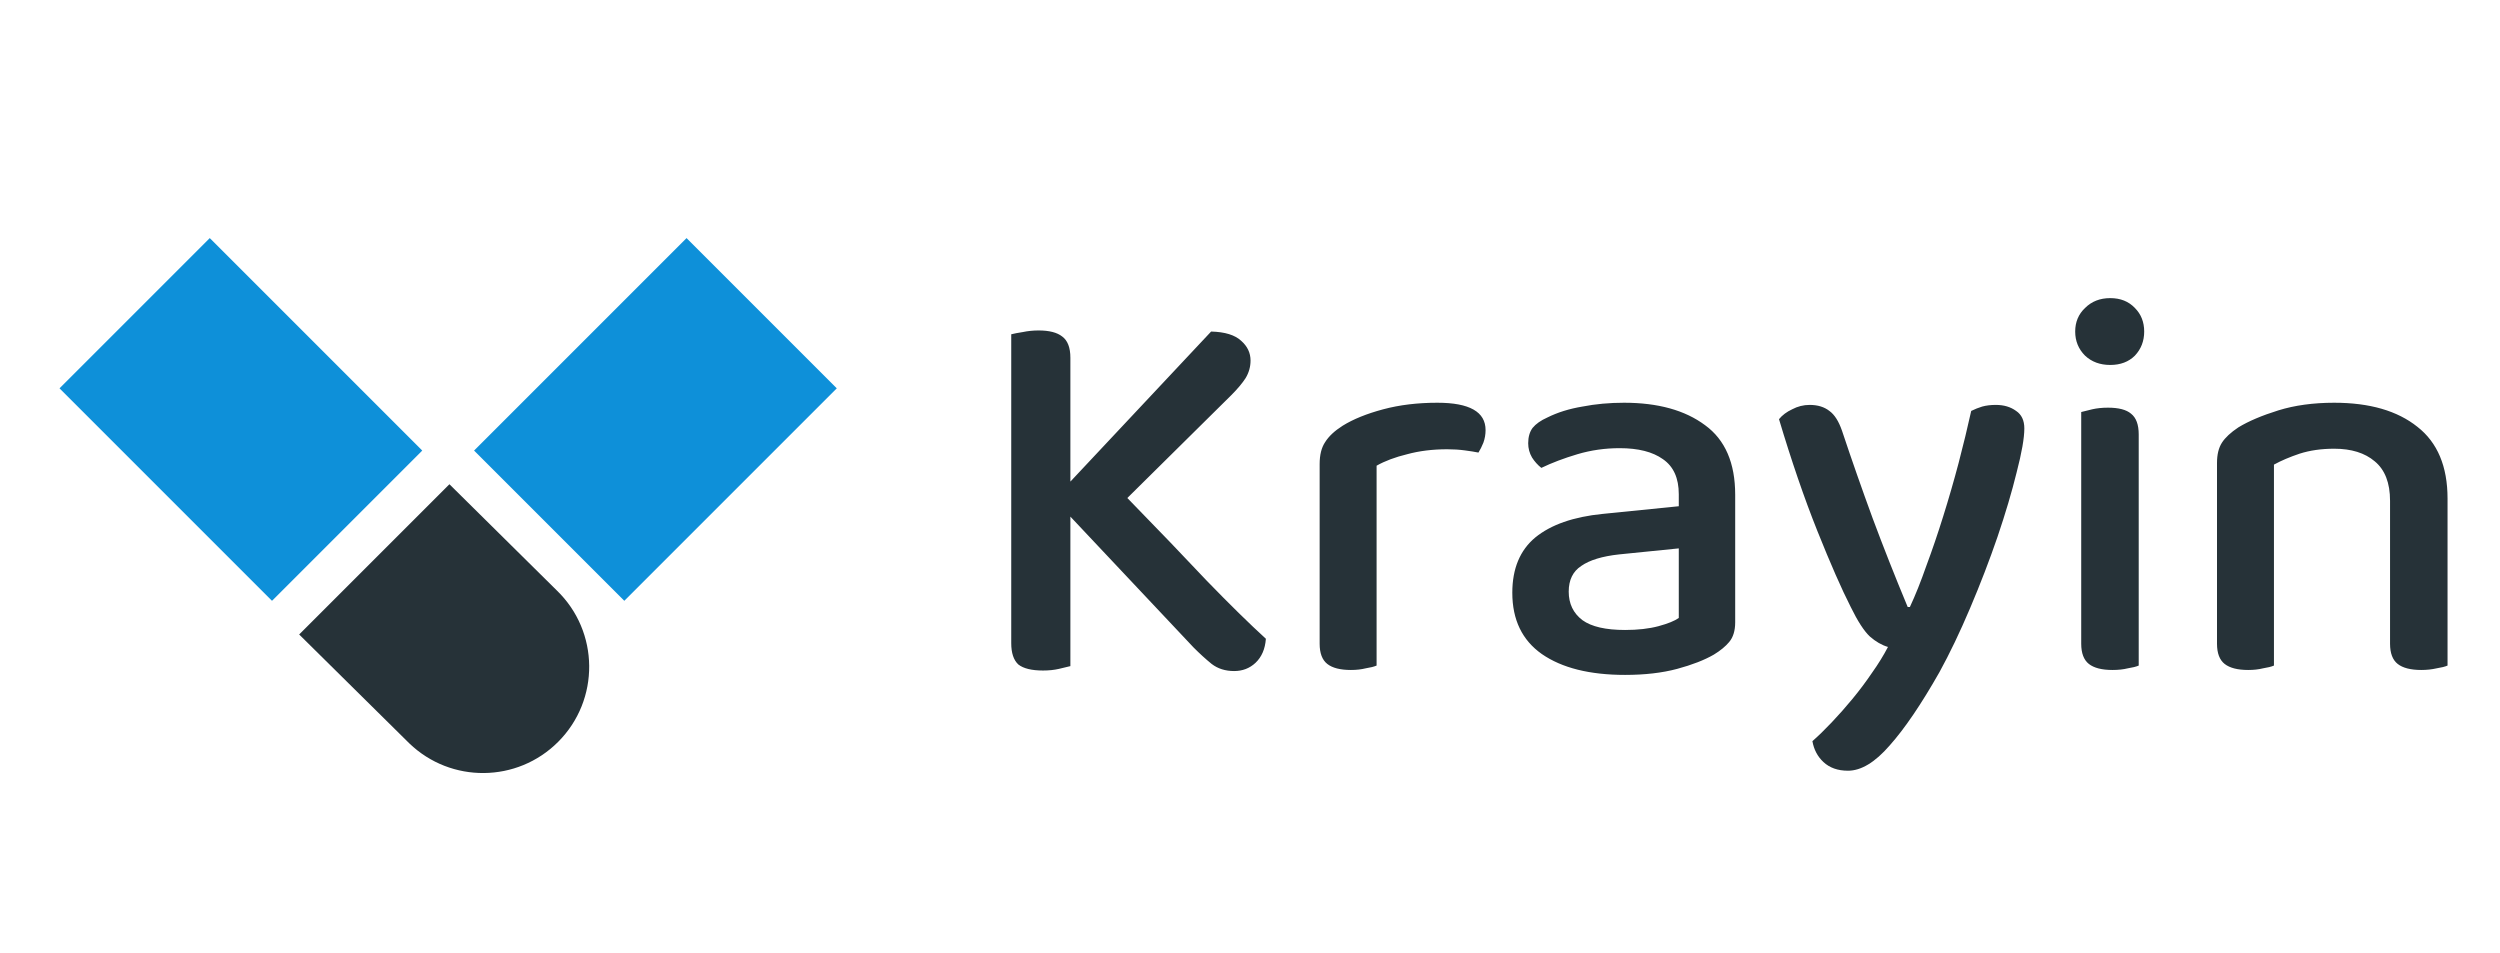
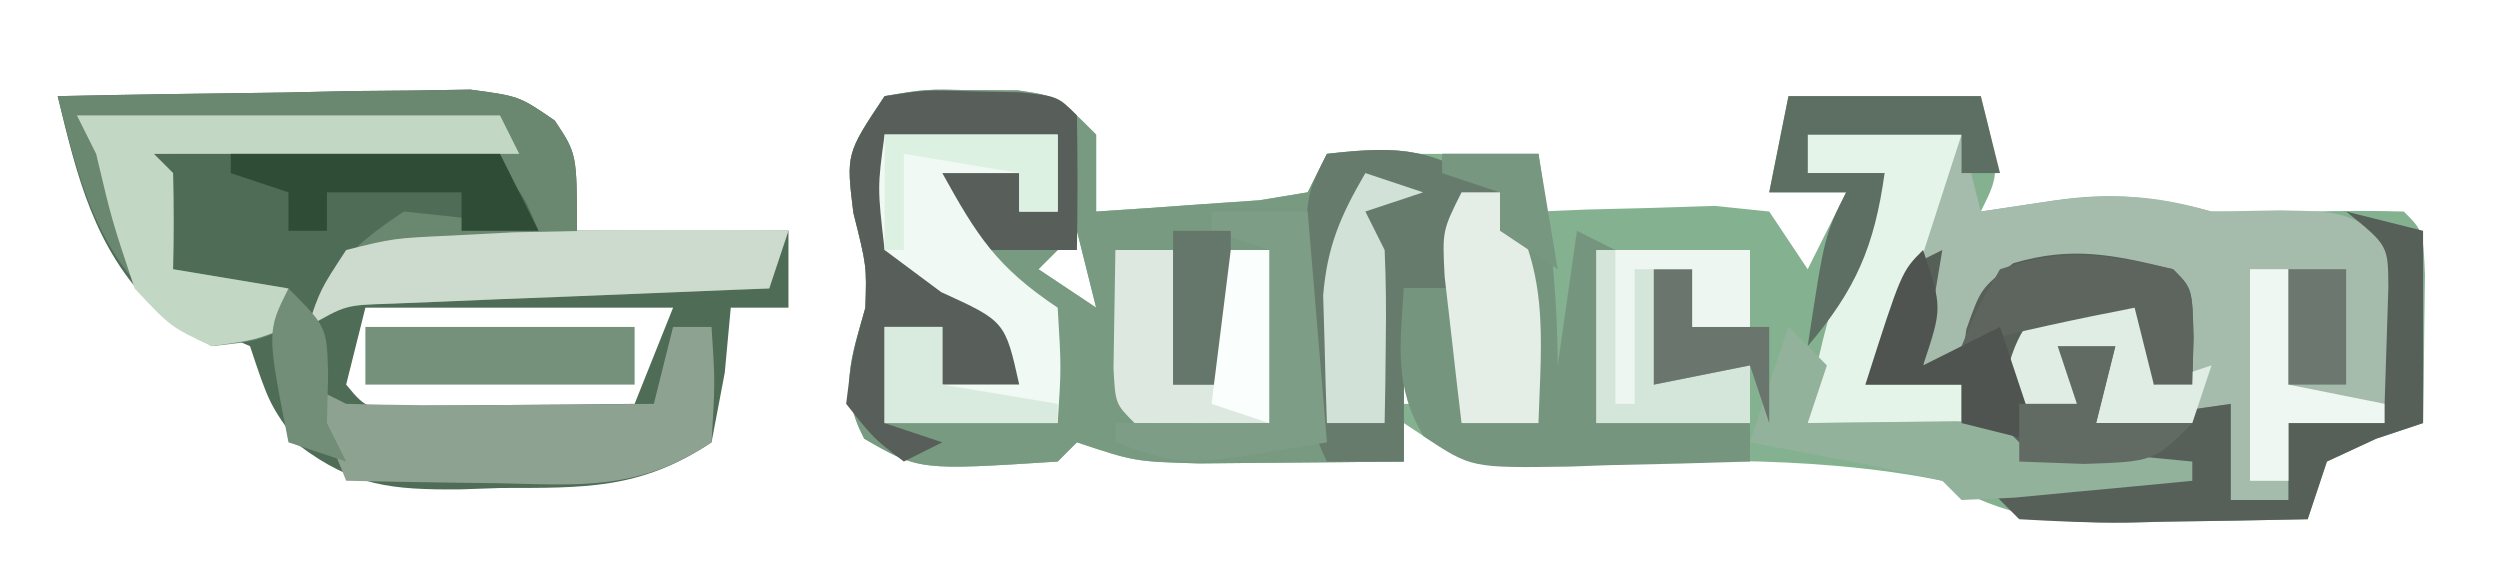
- <svg xmlns="http://www.w3.org/2000/svg" width="105" height="40" viewBox="0 0 105 40" fill="none">
-   <path d="M2.5 16.31L11.424 25.234L17.734 18.924L8.81 10L2.5 16.31Z" fill="#0E90D9" />
-   <path d="M35.145 16.31L26.221 25.234L19.911 18.924L28.835 10L35.145 16.31Z" fill="#0E90D9" />
-   <path d="M12.565 26.648L17.19 31.22C18.941 32.906 21.72 32.88 23.439 31.161C25.205 29.395 25.178 26.525 23.38 24.793L18.876 20.338L12.565 26.648Z" fill="#263238" />
-   <path d="M44.956 21.698V27.977C44.833 28.008 44.672 28.047 44.473 28.093C44.273 28.139 44.051 28.162 43.806 28.162C43.33 28.162 42.985 28.077 42.771 27.909C42.571 27.724 42.472 27.425 42.472 27.012V14.04C42.594 14.009 42.755 13.978 42.955 13.947C43.169 13.902 43.392 13.879 43.622 13.879C44.066 13.879 44.396 13.963 44.611 14.132C44.841 14.3 44.956 14.599 44.956 15.028V20.227L50.867 13.925C51.449 13.94 51.871 14.07 52.132 14.316C52.392 14.546 52.523 14.822 52.523 15.143C52.523 15.404 52.454 15.649 52.316 15.88C52.178 16.094 51.978 16.332 51.718 16.593L47.348 20.916C48.62 22.22 49.732 23.378 50.683 24.39C51.649 25.386 52.477 26.199 53.167 26.828C53.136 27.257 52.99 27.594 52.73 27.84C52.484 28.07 52.185 28.184 51.833 28.184C51.465 28.184 51.15 28.085 50.89 27.886C50.644 27.686 50.391 27.456 50.131 27.195L44.956 21.698ZM57.817 27.954C57.709 28 57.556 28.039 57.357 28.07C57.173 28.116 56.966 28.139 56.736 28.139C56.291 28.139 55.961 28.054 55.747 27.886C55.532 27.717 55.425 27.433 55.425 27.035V19.491C55.425 19.107 55.501 18.8 55.655 18.57C55.808 18.325 56.053 18.095 56.391 17.881C56.835 17.605 57.403 17.375 58.093 17.191C58.783 17.006 59.542 16.915 60.37 16.915C61.719 16.915 62.394 17.298 62.394 18.064C62.394 18.248 62.363 18.425 62.302 18.593C62.24 18.747 62.171 18.885 62.095 19.008C61.941 18.977 61.75 18.946 61.52 18.916C61.29 18.885 61.044 18.869 60.784 18.869C60.17 18.869 59.611 18.939 59.105 19.076C58.599 19.199 58.169 19.36 57.817 19.559V27.954ZM68.255 26.459C68.791 26.459 69.259 26.406 69.658 26.299C70.056 26.191 70.34 26.076 70.509 25.953V23.032L68.002 23.285C67.296 23.362 66.767 23.523 66.415 23.768C66.062 23.998 65.886 24.359 65.886 24.849C65.886 25.355 66.078 25.754 66.461 26.046C66.844 26.322 67.442 26.459 68.255 26.459ZM68.209 16.915C69.635 16.915 70.769 17.229 71.613 17.858C72.456 18.471 72.878 19.445 72.878 20.779V26.137C72.878 26.49 72.793 26.766 72.625 26.965C72.472 27.149 72.257 27.326 71.981 27.494C71.582 27.724 71.069 27.924 70.44 28.093C69.811 28.261 69.083 28.346 68.255 28.346C66.767 28.346 65.602 28.054 64.759 27.471C63.931 26.889 63.517 26.03 63.517 24.895C63.517 23.884 63.839 23.109 64.483 22.573C65.142 22.036 66.085 21.706 67.312 21.584L70.509 21.262V20.756C70.509 20.081 70.287 19.59 69.842 19.284C69.412 18.977 68.807 18.823 68.025 18.823C67.412 18.823 66.821 18.908 66.254 19.076C65.686 19.245 65.18 19.437 64.736 19.651C64.582 19.529 64.452 19.383 64.345 19.215C64.237 19.03 64.184 18.831 64.184 18.616C64.184 18.356 64.245 18.141 64.368 17.973C64.506 17.804 64.713 17.658 64.989 17.535C65.418 17.321 65.909 17.168 66.461 17.076C67.013 16.968 67.596 16.915 68.209 16.915ZM77.731 25.494C77.348 24.742 76.88 23.677 76.328 22.297C75.776 20.916 75.24 19.352 74.718 17.605C74.856 17.436 75.04 17.298 75.27 17.191C75.5 17.068 75.746 17.006 76.006 17.006C76.344 17.006 76.62 17.091 76.834 17.259C77.049 17.413 77.225 17.689 77.363 18.087C77.777 19.329 78.207 20.556 78.651 21.767C79.096 22.963 79.587 24.206 80.123 25.494H80.215C80.445 25.003 80.675 24.428 80.905 23.768C81.151 23.109 81.388 22.412 81.618 21.675C81.848 20.939 82.063 20.196 82.262 19.445C82.462 18.678 82.638 17.95 82.791 17.259C82.945 17.183 83.098 17.122 83.251 17.076C83.42 17.029 83.612 17.006 83.826 17.006C84.164 17.006 84.447 17.091 84.677 17.259C84.907 17.413 85.022 17.658 85.022 17.995C85.022 18.394 84.915 19.008 84.7 19.835C84.501 20.648 84.233 21.553 83.895 22.549C83.558 23.531 83.175 24.527 82.745 25.54C82.316 26.552 81.887 27.448 81.457 28.23C80.691 29.58 79.993 30.607 79.364 31.312C78.751 32.018 78.168 32.37 77.616 32.37C77.187 32.37 76.842 32.248 76.581 32.002C76.336 31.773 76.183 31.481 76.121 31.128C76.367 30.914 76.635 30.653 76.926 30.346C77.218 30.04 77.509 29.71 77.8 29.358C78.092 29.005 78.368 28.637 78.628 28.253C78.889 27.886 79.111 27.525 79.295 27.172C79.035 27.096 78.782 26.95 78.536 26.735C78.291 26.506 78.023 26.091 77.731 25.494ZM89.826 27.954C89.719 28 89.566 28.039 89.366 28.07C89.182 28.116 88.968 28.139 88.722 28.139C88.278 28.139 87.948 28.054 87.733 27.886C87.519 27.717 87.411 27.433 87.411 27.035V17.305C87.534 17.275 87.687 17.236 87.871 17.191C88.07 17.145 88.293 17.122 88.538 17.122C88.983 17.122 89.305 17.206 89.504 17.375C89.719 17.543 89.826 17.834 89.826 18.248V27.954ZM87.158 13.925C87.158 13.526 87.296 13.196 87.572 12.935C87.848 12.659 88.201 12.521 88.63 12.521C89.059 12.521 89.404 12.659 89.665 12.935C89.926 13.196 90.056 13.526 90.056 13.925C90.056 14.323 89.926 14.661 89.665 14.937C89.404 15.197 89.059 15.328 88.63 15.328C88.201 15.328 87.848 15.197 87.572 14.937C87.296 14.661 87.158 14.323 87.158 13.925ZM100.382 21.032C100.382 20.28 100.167 19.728 99.738 19.375C99.324 19.023 98.757 18.846 98.036 18.846C97.499 18.846 97.016 18.916 96.587 19.053C96.173 19.192 95.813 19.345 95.506 19.514V27.954C95.399 28 95.245 28.039 95.046 28.07C94.862 28.116 94.655 28.139 94.425 28.139C93.98 28.139 93.651 28.054 93.436 27.886C93.221 27.717 93.114 27.433 93.114 27.035V19.445C93.114 19.092 93.183 18.808 93.321 18.593C93.459 18.379 93.689 18.164 94.011 17.95C94.44 17.689 95 17.451 95.69 17.236C96.38 17.022 97.162 16.915 98.036 16.915C99.523 16.915 100.689 17.252 101.532 17.927C102.375 18.586 102.797 19.59 102.797 20.939V27.954C102.69 28 102.536 28.039 102.337 28.07C102.138 28.116 101.923 28.139 101.693 28.139C101.248 28.139 100.919 28.054 100.704 27.886C100.489 27.717 100.382 27.433 100.382 27.035V21.032Z" fill="#263238" />
+ <svg xmlns="http://www.w3.org/2000/svg" version="1.1" width="130" height="30">
+   <path d="M0 0 C2.094 -0.363 2.094 -0.363 4.5 -0.312 C5.691 -0.307 5.691 -0.307 6.906 -0.301 C9 0 9 0 11 2 C11 3.32 11 4.64 11 6 C12.813 5.886 14.626 5.759 16.438 5.625 C17.447 5.555 18.456 5.486 19.496 5.414 C20.322 5.277 21.149 5.141 22 5 C22.33 4.34 22.66 3.68 23 3 C26.63 3 30.26 3 34 3 C34 3.99 34 4.98 34 6 C34.843 5.965 35.686 5.93 36.555 5.895 C37.65 5.867 38.746 5.84 39.875 5.812 C41.511 5.76 41.511 5.76 43.18 5.707 C44.11 5.804 45.041 5.9 46 6 C46.66 6.99 47.32 7.98 48 9 C48.66 7.68 49.32 6.36 50 5 C48.68 5 47.36 5 46 5 C46.33 3.35 46.66 1.7 47 0 C50.3 0 53.6 0 57 0 C58 4 58 4 57 6 C58.237 5.814 59.475 5.629 60.75 5.438 C63.866 4.97 65.971 5.224 69 6 C70.729 6.042 72.459 6.041 74.188 6 C75.791 5.962 77.397 5.953 79 6 C80 7 80 7 80.098 9.285 C80.086 10.202 80.074 11.118 80.062 12.062 C80.053 12.982 80.044 13.901 80.035 14.848 C80.024 15.558 80.012 16.268 80 17 C79.196 17.268 78.391 17.536 77.562 17.812 C76.717 18.204 75.871 18.596 75 19 C74.505 20.485 74.505 20.485 74 22 C71.583 22.054 69.167 22.094 66.75 22.125 C66.068 22.142 65.386 22.159 64.684 22.176 C60.85 22.213 58.307 21.911 55 20 C47.864 18.559 40.46 18.976 33.223 19.16 C30 19 30 19 27 17 C27 17.66 27 18.32 27 19 C24.729 19.027 22.458 19.046 20.188 19.062 C18.291 19.08 18.291 19.08 16.355 19.098 C13 19 13 19 10 18 C9.67 18.33 9.34 18.66 9 19 C1.806 19.464 1.806 19.464 -1.062 17.812 C-2.388 15.251 -1.766 13.714 -1 11 C-0.931 8.825 -0.931 8.825 -1.625 6.062 C-2 3 -2 3 0 0 Z M10 7 C9.34 7.66 8.68 8.32 8 9 C9.485 9.99 9.485 9.99 11 11 C10.67 9.68 10.34 8.36 10 7 Z M27 11 C27 12.65 27 14.3 27 16 C27.33 16 27.66 16 28 16 C28 14.35 28 12.7 28 11 C27.67 11 27.34 11 27 11 Z M34 11 C35 14 35 14 35 14 Z M46 12 C47 14 47 14 47 14 Z " fill="#84B291" transform="translate(46,5)" />
+   <path d="M0 0 C2.094 -0.363 2.094 -0.363 4.5 -0.312 C5.691 -0.307 5.691 -0.307 6.906 -0.301 C9 0 9 0 11 2 C11 3.32 11 4.64 11 6 C12.813 5.886 14.626 5.759 16.438 5.625 C17.447 5.555 18.456 5.486 19.496 5.414 C20.322 5.277 21.149 5.141 22 5 C22.33 4.34 22.66 3.68 23 3 C26.895 2.547 28.577 2.715 31.875 4.938 C34.724 9.044 34.475 12.156 34 17 C32.68 17 31.36 17 30 17 C30 14.69 30 12.38 30 10 C29.01 10 28.02 10 27 10 C27 12.97 27 15.94 27 19 C24.729 19.027 22.458 19.046 20.188 19.062 C18.291 19.08 18.291 19.08 16.355 19.098 C13 19 13 19 10 18 C9.67 18.33 9.34 18.66 9 19 C1.806 19.464 1.806 19.464 -1.062 17.812 C-2.388 15.251 -1.766 13.714 -1 11 C-0.931 8.825 -0.931 8.825 -1.625 6.062 C-2 3 -2 3 0 0 Z M10 7 C9.34 7.66 8.68 8.32 8 9 C9.485 9.99 9.485 9.99 11 11 C10.67 9.68 10.34 8.36 10 7 Z " fill="#789A81" transform="translate(46,5)" />
+   <path d="M0 0 C3.937 -0.087 7.874 -0.14 11.812 -0.188 C13.492 -0.225 13.492 -0.225 15.205 -0.264 C16.278 -0.273 17.351 -0.283 18.457 -0.293 C19.942 -0.317 19.942 -0.317 21.456 -0.341 C24 0 24 0 25.846 1.268 C27 3 27 3 27 7 C30.63 7 34.26 7 38 7 C38 8.32 38 9.64 38 11 C37.01 11 36.02 11 35 11 C34.897 12.114 34.794 13.227 34.688 14.375 C34.461 15.571 34.234 16.767 34 18 C30.292 20.472 27.357 20.367 23.062 20.375 C22.346 20.399 21.63 20.424 20.893 20.449 C17.386 20.469 15.396 20.298 12.559 18.164 C11 16 11 16 10 13 C8.354 12.283 6.686 11.617 5 11 C1.89 7.89 1.008 4.191 0 0 Z M16 11 C15.67 12.32 15.34 13.64 15 15 C16.137 16.365 16.137 16.365 19.16 16.098 C20.448 16.086 21.736 16.074 23.062 16.062 C24.353 16.053 25.643 16.044 26.973 16.035 C27.972 16.024 28.971 16.012 30 16 C30.66 14.35 31.32 12.7 32 11 C26.72 11 21.44 11 16 11 Z " fill="#4F6C56" transform="translate(3,5)" />
+   <path d="M0 0 C2.64 0 5.28 0 8 0 C8.33 1.32 8.66 2.64 9 4 C10.238 3.814 11.475 3.629 12.75 3.438 C15.857 3.046 17.985 3.125 21 4 C22.763 3.969 22.763 3.969 24.562 3.938 C28 4 28 4 31 6 C31.471 8.743 31.178 11.196 31 14 C30 15 30 15 27.438 15.062 C26.633 15.042 25.829 15.021 25 15 C25 16.32 25 17.64 25 19 C24.01 19 23.02 19 22 19 C22 17.35 22 15.7 22 14 C19.69 14.33 17.38 14.66 15 15 C15.33 13.68 15.66 12.36 16 11 C15.01 11.495 15.01 11.495 14 12 C14 12.66 14 13.32 14 14 C12.68 14 11.36 14 10 14 C10.573 11.133 10.861 10.139 13 8 C15.625 8.375 15.625 8.375 18 9 C18 10.32 18 11.64 18 13 C18.66 13 19.32 13 20 13 C19.67 11.35 19.34 9.7 19 8 C14.826 7.031 14.826 7.031 10.688 7.75 C8.687 8.982 8.687 8.982 8 12 C7.34 12 6.68 12 6 12 C6 10.35 6 8.7 6 7 C5.01 8.98 4.02 10.96 3 13 C4.65 13 6.3 13 8 13 C8 13.66 8 14.32 8 15 C5.36 15 2.72 15 0 15 C0.591 10.153 1.979 6.393 4 2 C2.68 2 1.36 2 0 2 C0 1.34 0 0.68 0 0 Z " fill="#A5BBAC" transform="translate(94,7)" />
+   <path d="M0 0 C3.937 -0.087 7.874 -0.14 11.812 -0.188 C13.492 -0.225 13.492 -0.225 15.205 -0.264 C16.278 -0.273 17.351 -0.283 18.457 -0.293 C19.942 -0.317 19.942 -0.317 21.456 -0.341 C24 0 24 0 25.846 1.268 C27 3 27 3 27 7 C30.63 7 34.26 7 38 7 C37.67 7.99 37.34 8.98 37 10 C36.016 10.038 36.016 10.038 35.012 10.076 C32.05 10.192 29.087 10.315 26.125 10.438 C25.092 10.477 24.06 10.516 22.996 10.557 C22.01 10.599 21.024 10.64 20.008 10.684 C19.097 10.72 18.185 10.757 17.247 10.795 C14.965 10.866 14.965 10.866 13 12 C14.37 8.839 14.989 8.007 18 6 C21.688 6.375 21.688 6.375 25 7 C24.097 4.843 24.097 4.843 22 3 C19.097 2.48 16.25 2.625 13.312 2.75 C12.515 2.768 11.718 2.786 10.896 2.805 C8.93 2.852 6.965 2.924 5 3 C5.33 3.33 5.66 3.66 6 4 C6.041 5.666 6.043 7.334 6 9 C8.97 9.495 8.97 9.495 12 10 C12 10.66 12 11.32 12 12 C10.312 12.75 10.312 12.75 8 13 C2.603 9.659 1.441 5.862 0 0 Z " fill="#6A8770" transform="translate(3,5)" />
+   <path d="M0 0 C1.32 0.33 2.64 0.66 4 1 C4 4.3 4 7.6 4 11 C3.196 11.268 2.391 11.536 1.562 11.812 C0.717 12.204 -0.129 12.596 -1 13 C-1.33 13.99 -1.66 14.98 -2 16 C-4.459 16.054 -6.916 16.094 -9.375 16.125 C-10.423 16.15 -10.423 16.15 -11.492 16.176 C-13.329 16.193 -15.166 16.103 -17 16 C-17.66 15.34 -18.32 14.68 -19 14 C-18.34 13.67 -17.68 13.34 -17 13 C-17.99 12.34 -18.98 11.68 -20 11 C-20 10.34 -20 9.68 -20 9 C-21.65 9 -23.3 9 -25 9 C-24.398 6.98 -23.727 4.979 -23 3 C-22.34 2.67 -21.68 2.34 -21 2 C-21.33 3.98 -21.66 5.96 -22 8 C-21.34 8 -20.68 8 -20 8 C-19.918 7.381 -19.835 6.763 -19.75 6.125 C-19 4 -19 4 -17.312 2.688 C-14.252 1.778 -12.071 2.249 -9 3 C-8 4 -8 4 -7.938 6.562 C-7.958 7.367 -7.979 8.171 -8 9 C-8.66 9 -9.32 9 -10 9 C-10.33 7.68 -10.66 6.36 -11 5 C-13.445 5.188 -13.445 5.188 -16 6 C-17.36 7.968 -17.36 7.968 -18 10 C-16.68 10 -15.36 10 -14 10 C-14.33 9.01 -14.66 8.02 -15 7 C-14.01 7 -13.02 7 -12 7 C-12.33 8.32 -12.66 9.64 -13 11 C-9.535 10.505 -9.535 10.505 -6 10 C-6 11.65 -6 13.3 -6 15 C-5.01 15 -4.02 15 -3 15 C-3 13.68 -3 12.36 -3 11 C-1.35 10.67 0.3 10.34 2 10 C2.041 8.721 2.083 7.442 2.125 6.125 C2.148 5.406 2.171 4.686 2.195 3.945 C2.183 1.761 2.183 1.761 0 0 Z " fill="#566059" transform="translate(122,11)" />
+   <path d="M0 0 C3.895 -0.453 5.577 -0.285 8.875 1.938 C11.724 6.044 11.475 9.156 11 14 C9.68 14 8.36 14 7 14 C7 11.69 7 9.38 7 7 C6.01 7 5.02 7 4 7 C4 9.97 4 12.94 4 16 C2.68 16 1.36 16 0 16 C-1.365 13.269 -1.132 11.044 -1.125 8 C-1.128 6.928 -1.13 5.855 -1.133 4.75 C-1 2 -1 2 0 0 Z " fill="#667B6C" transform="translate(69,8)" />
+   <path d="M0 0 C2.129 -0.328 2.129 -0.328 4.562 -0.25 C5.368 -0.235 6.174 -0.219 7.004 -0.203 C9 0 9 0 10 1 C10.041 3.333 10.042 5.667 10 8 C8.02 8 6.04 8 4 8 C3.67 6.68 3.34 5.36 3 4 C4.32 4 5.64 4 7 4 C7 4.66 7 5.32 7 6 C7.66 6 8.32 6 9 6 C9 4.68 9 3.36 9 2 C6.03 2 3.06 2 0 2 C0 3.98 0 5.96 0 8 C0.897 8.433 0.897 8.433 1.812 8.875 C4 10 4 10 7 12 C7 12.99 7 13.98 7 15 C5.68 15 4.36 15 3 15 C3 14.01 3 13.02 3 12 C2.01 12 1.02 12 0 12 C0 13.65 0 15.3 0 17 C0.99 17.33 1.98 17.66 3 18 C2.34 18.33 1.68 18.66 1 19 C-0.562 17.812 -0.562 17.812 -2 16 C-1.688 13.438 -1.688 13.438 -1 11 C-0.931 8.825 -0.931 8.825 -1.625 6.062 C-2 3 -2 3 0 0 Z " fill="#585F5A" transform="translate(46,5)" />
+   <path d="M0 0 C1.65 0 3.3 0 5 0 C5.575 3.735 6 7.213 6 11 C6.33 8.69 6.66 6.38 7 4 C7.66 4.33 8.32 4.66 9 5 C8.67 7.97 8.34 10.94 8 14 C10.64 14 13.28 14 16 14 C16 14.66 16 15.32 16 16 C13.562 16.081 11.126 16.14 8.688 16.188 C7.652 16.225 7.652 16.225 6.596 16.264 C1.506 16.337 1.506 16.337 -0.969 14.688 C-2.519 12.151 -2.193 9.898 -2 7 C-1.01 7 -0.02 7 1 7 C1 9.31 1 11.62 1 14 C2.32 14 3.64 14 5 14 C4.67 13.34 4.34 12.68 4 12 C4 9.667 4 7.333 4 5 C3.67 4.01 3.34 3.02 3 2 C2.01 1.67 1.02 1.34 0 1 C0 0.67 0 0.34 0 0 Z " fill="#76957F" transform="translate(75,8)" />
+   <path d="M0 0 C2.97 0 5.94 0 9 0 C9 1.32 9 2.64 9 4 C8.34 4 7.68 4 7 4 C7 3.34 7 2.68 7 2 C5.68 2 4.36 2 3 2 C4.804 5.265 5.834 6.889 9 9 C9.188 12.125 9.188 12.125 9 15 C6.03 15 3.06 15 0 15 C0 13.35 0 11.7 0 10 C0.99 10 1.98 10 3 10 C3 10.99 3 11.98 3 13 C4.32 13 5.64 13 7 13 C6.266 9.706 6.266 9.706 2.938 8.188 C1.968 7.466 0.999 6.744 0 6 C-0.375 2.75 -0.375 2.75 0 0 Z " fill="#F0F9F3" transform="translate(46,7)" />
+   <path d="M0 0 C0.66 0 1.32 0 2 0 C2.188 2.875 2.188 2.875 2 6 C-1.792 8.528 -4.809 8.224 -9.188 8.125 C-9.937 8.116 -10.687 8.107 -11.459 8.098 C-13.306 8.074 -15.153 8.038 -17 8 C-17.66 6.35 -18.32 4.7 -19 3 C-18.01 3.495 -18.01 3.495 -17 4 C-14.282 4.072 -11.591 4.093 -8.875 4.062 C-7.744 4.056 -7.744 4.056 -6.59 4.049 C-4.727 4.037 -2.863 4.019 -1 4 C-0.67 2.68 -0.34 1.36 0 0 Z " fill="#8EA291" transform="translate(35,17)" />
+   <path d="M0 0 C2.64 0 5.28 0 8 0 C7.546 1.418 7.086 2.834 6.625 4.25 C6.37 5.039 6.115 5.828 5.852 6.641 C5.048 8.866 4.103 10.909 3 13 C4.65 13 6.3 13 8 13 C8 13.66 8 14.32 8 15 C5.36 15 2.72 15 0 15 C0.591 10.153 1.979 6.393 4 2 C2.68 2 1.36 2 0 2 C0 1.34 0 0.68 0 0 Z " fill="#E5F4E9" transform="translate(94,7)" />
+   <path d="M0 0 C-0.33 0.99 -0.66 1.98 -1 3 C-1.984 3.038 -1.984 3.038 -2.988 3.076 C-5.95 3.192 -8.913 3.315 -11.875 3.438 C-12.908 3.477 -13.94 3.516 -15.004 3.557 C-15.99 3.599 -16.976 3.64 -17.992 3.684 C-18.903 3.72 -19.815 3.757 -20.753 3.795 C-23.035 3.866 -23.035 3.866 -25 5 C-24.34 3.047 -24.34 3.047 -23 1 C-20.566 0.391 -20.566 0.391 -17.562 0.25 C-15.963 0.167 -15.963 0.167 -14.332 0.082 C-9.552 -0.036 -4.781 -0.085 0 0 Z " fill="#CCDBCD" transform="translate(41,12)" />
+   <path d="M0 0 C7.26 0 14.52 0 22 0 C22.33 0.66 22.66 1.32 23 2 C16.73 2 10.46 2 4 2 C4.33 2.33 4.66 2.66 5 3 C5.041 4.666 5.043 6.334 5 8 C7.97 8.495 7.97 8.495 11 9 C11 9.66 11 10.32 11 11 C9.25 11.688 9.25 11.688 7 12 C4.875 11 4.875 11 3 9 C1.812 5.438 1.812 5.438 1 2 C0.67 1.34 0.34 0.68 0 0 Z " fill="#C3D7C5" transform="translate(4,6)" />
+   <path d="M0 0 C2.64 0 5.28 0 8 0 C8 1.32 8 2.64 8 4 C7.01 4 6.02 4 5 4 C5 3.01 5 2.02 5 1 C4.34 1 3.68 1 3 1 C3 2.98 3 4.96 3 7 C4.65 6.67 6.3 6.34 8 6 C8 6.99 8 7.98 8 9 C5.36 9 2.72 9 0 9 C0 6.03 0 3.06 0 0 Z " fill="#D4E5D9" transform="translate(83,13)" />
+   <path d="M0 0 C0.99 0 1.98 0 3 0 C3 2.31 3 4.62 3 7 C3.99 7 4.98 7 6 7 C6 4.69 6 2.38 6 0 C6.66 0 7.32 0 8 0 C8 2.97 8 5.94 8 9 C5.667 9.042 3.333 9.041 1 9 C0 8 0 8 -0.098 6.152 C-0.065 4.102 -0.033 2.051 0 0 Z " fill="#DCE8E0" transform="translate(58,13)" />
+   <path d="M0 0 C3.3 0 6.6 0 10 0 C10.33 1.32 10.66 2.64 11 4 C10.34 4 9.68 4 9 4 C9 3.34 9 2.68 9 2 C6.36 2 3.72 2 1 2 C1 2.66 1 3.32 1 4 C2.32 4 3.64 4 5 4 C4.469 7.821 3.503 10.062 1 13 C1.875 7.25 1.875 7.25 3 5 C1.68 5 0.36 5 -1 5 C-0.67 3.35 -0.34 1.7 0 0 Z " fill="#5D6F62" transform="translate(93,5)" />
+   <path d="M0 0 C0.66 0.66 1.32 1.32 2 2 C1.67 2.99 1.34 3.98 1 5 C1.71 4.988 2.421 4.977 3.152 4.965 C4.071 4.956 4.991 4.947 5.938 4.938 C6.854 4.926 7.771 4.914 8.715 4.902 C11 5 11 5 12 6 C13.515 6.232 15.038 6.412 16.562 6.562 C17.389 6.646 18.215 6.73 19.066 6.816 C19.704 6.877 20.343 6.938 21 7 C21 7.33 21 7.66 21 8 C19.021 8.194 17.042 8.38 15.062 8.562 C13.409 8.719 13.409 8.719 11.723 8.879 C10.824 8.919 9.926 8.959 9 9 C8.67 8.67 8.34 8.34 8 8 C6.321 7.607 4.631 7.259 2.938 6.938 C2.018 6.761 1.099 6.584 0.152 6.402 C-0.558 6.27 -1.268 6.137 -2 6 C-1.34 4.02 -0.68 2.04 0 0 Z " fill="#93B29C" transform="translate(93,17)" />
+   <path d="M0 0 C1.65 0 3.3 0 5 0 C5.33 3.96 5.66 7.92 6 12 C-1.429 13.286 -1.429 13.286 -5 12 C-5 11.67 -5 11.34 -5 11 C-2.36 11 0.28 11 3 11 C3 8.03 3 5.06 3 2 C2.01 1.67 1.02 1.34 0 1 C0 0.67 0 0.34 0 0 Z " fill="#7D9D86" transform="translate(63,11)" />
+   <path d="M0 0 C2.625 0.375 2.625 0.375 5 1 C5 2.32 5 3.64 5 5 C5.99 4.67 6.98 4.34 8 4 C7.67 4.99 7.34 5.98 7 7 C5.35 7 3.7 7 2 7 C2.33 5.68 2.66 4.36 3 3 C2.01 3.495 2.01 3.495 1 4 C1 4.66 1 5.32 1 6 C-0.32 6 -1.64 6 -3 6 C-2.427 3.133 -2.139 2.139 0 0 Z " fill="#E0EDE4" transform="translate(107,15)" />
+   <path d="M0 0 C4.62 0 9.24 0 14 0 C14 0.99 14 1.98 14 3 C9.38 3 4.76 3 0 3 C0 2.01 0 1.02 0 0 Z " fill="#75917B" transform="translate(19,17)" />
+   <path d="M0 0 C0.66 0 1.32 0 2 0 C4.6 3.9 4.151 7.474 4 12 C2.68 12 1.36 12 0 12 C-0.195 10.376 -0.381 8.751 -0.562 7.125 C-0.667 6.22 -0.771 5.315 -0.879 4.383 C-1 2 -1 2 0 0 Z " fill="#E4EEE7" transform="translate(76,10)" />
+   <path d="M0 0 C4.62 0 9.24 0 14 0 C14.66 1.32 15.32 2.64 16 4 C14.68 4 13.36 4 12 4 C12 3.34 12 2.68 12 2 C9.69 2 7.38 2 5 2 C5 2.66 5 3.32 5 4 C4.34 4 3.68 4 3 4 C3 3.34 3 2.68 3 2 C2.01 1.67 1.02 1.34 0 1 C0 0.67 0 0.34 0 0 Z " fill="#2F4C37" transform="translate(12,8)" />
+   <path d="M0 0 C0.99 0.33 1.98 0.66 3 1 C2.01 1.33 1.02 1.66 0 2 C0.33 2.66 0.66 3.32 1 4 C1.07 5.54 1.085 7.083 1.062 8.625 C1.053 9.442 1.044 10.26 1.035 11.102 C1.024 11.728 1.012 12.355 1 13 C0.01 13 -0.98 13 -2 13 C-2.054 11.584 -2.093 10.167 -2.125 8.75 C-2.148 7.961 -2.171 7.172 -2.195 6.359 C-1.983 3.793 -1.287 2.208 0 0 Z " fill="#D2E1D7" transform="translate(71,9)" />
+   <path d="M0 0 C1 1 1 1 1.062 3.562 C1.042 4.367 1.021 5.171 1 6 C0.34 6 -0.32 6 -1 6 C-1.33 4.68 -1.66 3.36 -2 2 C-5.024 2.588 -8.018 3.227 -11 4 C-10.188 2.062 -10.188 2.062 -9 0 C-5.503 -1.166 -3.556 -0.773 0 0 Z " fill="#5E655F" transform="translate(113,14)" />
+   <path d="M0 0 C0.66 0 1.32 0 2 0 C2 1.98 2 3.96 2 6 C3.65 6.33 5.3 6.66 7 7 C7 7.33 7 7.66 7 8 C5.35 8 3.7 8 2 8 C2 8.99 2 9.98 2 11 C1.34 11 0.68 11 0 11 C0 7.37 0 3.74 0 0 Z " fill="#EEF7F1" transform="translate(117,14)" />
+   <path d="M0 0 C1 3 1 3 0 6 C1.32 5.34 2.64 4.68 4 4 C4.66 5.98 5.32 7.96 6 10 C4.68 9.67 3.36 9.34 2 9 C2 8.34 2 7.68 2 7 C0.35 7 -1.3 7 -3 7 C-1.125 1.125 -1.125 1.125 0 0 Z " fill="#4F5450" transform="translate(100,13)" />
+   <path d="M0 0 C0.99 0 1.98 0 3 0 C2.67 1.32 2.34 2.64 2 4 C3.65 4 5.3 4 7 4 C5 6 5 6 1.375 6.125 C0.261 6.084 -0.853 6.043 -2 6 C-2 5.01 -2 4.02 -2 3 C-1.01 3 -0.02 3 1 3 C0.67 2.01 0.34 1.02 0 0 Z " fill="#616B64" transform="translate(107,18)" />
+   <path d="M0 0 C0.99 0 1.98 0 3 0 C3 0.99 3 1.98 3 3 C5.97 3.495 5.97 3.495 9 4 C9 4.33 9 4.66 9 5 C6.03 5 3.06 5 0 5 C0 3.35 0 1.7 0 0 Z " fill="#D9EBDE" transform="translate(46,17)" />
+   <path d="M0 0 C0.99 0 1.98 0 3 0 C3 2.64 3 5.28 3 8 C2.01 8 1.02 8 0 8 C0 5.36 0 2.72 0 0 Z " fill="#65766A" transform="translate(61,12)" />
+   <path d="M0 0 C2.97 0 5.94 0 9 0 C9 1.32 9 2.64 9 4 C8.34 4 7.68 4 7 4 C7 3.34 7 2.68 7 2 C4.03 1.505 4.03 1.505 1 1 C1 2.65 1 4.3 1 6 C0.67 6 0.34 6 0 6 C0 4.02 0 2.04 0 0 Z " fill="#DCF1E2" transform="translate(46,7)" />
+   <path d="M0 0 C0.66 0 1.32 0 2 0 C2 0.99 2 1.98 2 3 C3.32 3 4.64 3 6 3 C6 4.65 6 6.3 6 8 C5.67 7.01 5.34 6.02 5 5 C3.35 5.33 1.7 5.66 0 6 C0 4.02 0 2.04 0 0 Z " fill="#6A766D" transform="translate(86,14)" />
+   <path d="M0 0 C2.31 0 4.62 0 7 0 C7 1.32 7 2.64 7 4 C6.01 4 5.02 4 4 4 C4 3.01 4 2.02 4 1 C3.01 1 2.02 1 1 1 C1 3.31 1 5.62 1 8 C0.67 8 0.34 8 0 8 C0 5.36 0 2.72 0 0 Z " fill="#EDF6F1" transform="translate(84,13)" />
+   <path d="M0 0 C0.66 0 1.32 0 2 0 C2 2.97 2 5.94 2 9 C1.01 8.67 0.02 8.34 -1 8 C-0.67 5.36 -0.34 2.72 0 0 Z " fill="#FAFEFC" transform="translate(64,13)" />
+   <path d="M0 0 C2 2 2 2 2.062 4.5 C2.042 5.325 2.021 6.15 2 7 C2.33 7.66 2.66 8.32 3 9 C2.01 8.67 1.02 8.34 0 8 C-1.125 2.25 -1.125 2.25 0 0 Z " fill="#728D78" transform="translate(15,15)" />
+   <path d="M0 0 C0.99 0 1.98 0 3 0 C3 1.98 3 3.96 3 6 C2.01 6 1.02 6 0 6 C0 4.02 0 2.04 0 0 Z " fill="#6B776F" transform="translate(119,14)" />
+   <path d="M0 0 C1.65 0 3.3 0 5 0 C5.33 1.98 5.66 3.96 6 6 C5.01 5.34 4.02 4.68 3 4 C3 3.34 3 2.68 3 2 C2.01 1.67 1.02 1.34 0 1 C0 0.67 0 0.34 0 0 Z " fill="#779780" transform="translate(75,8)" />
</svg>
